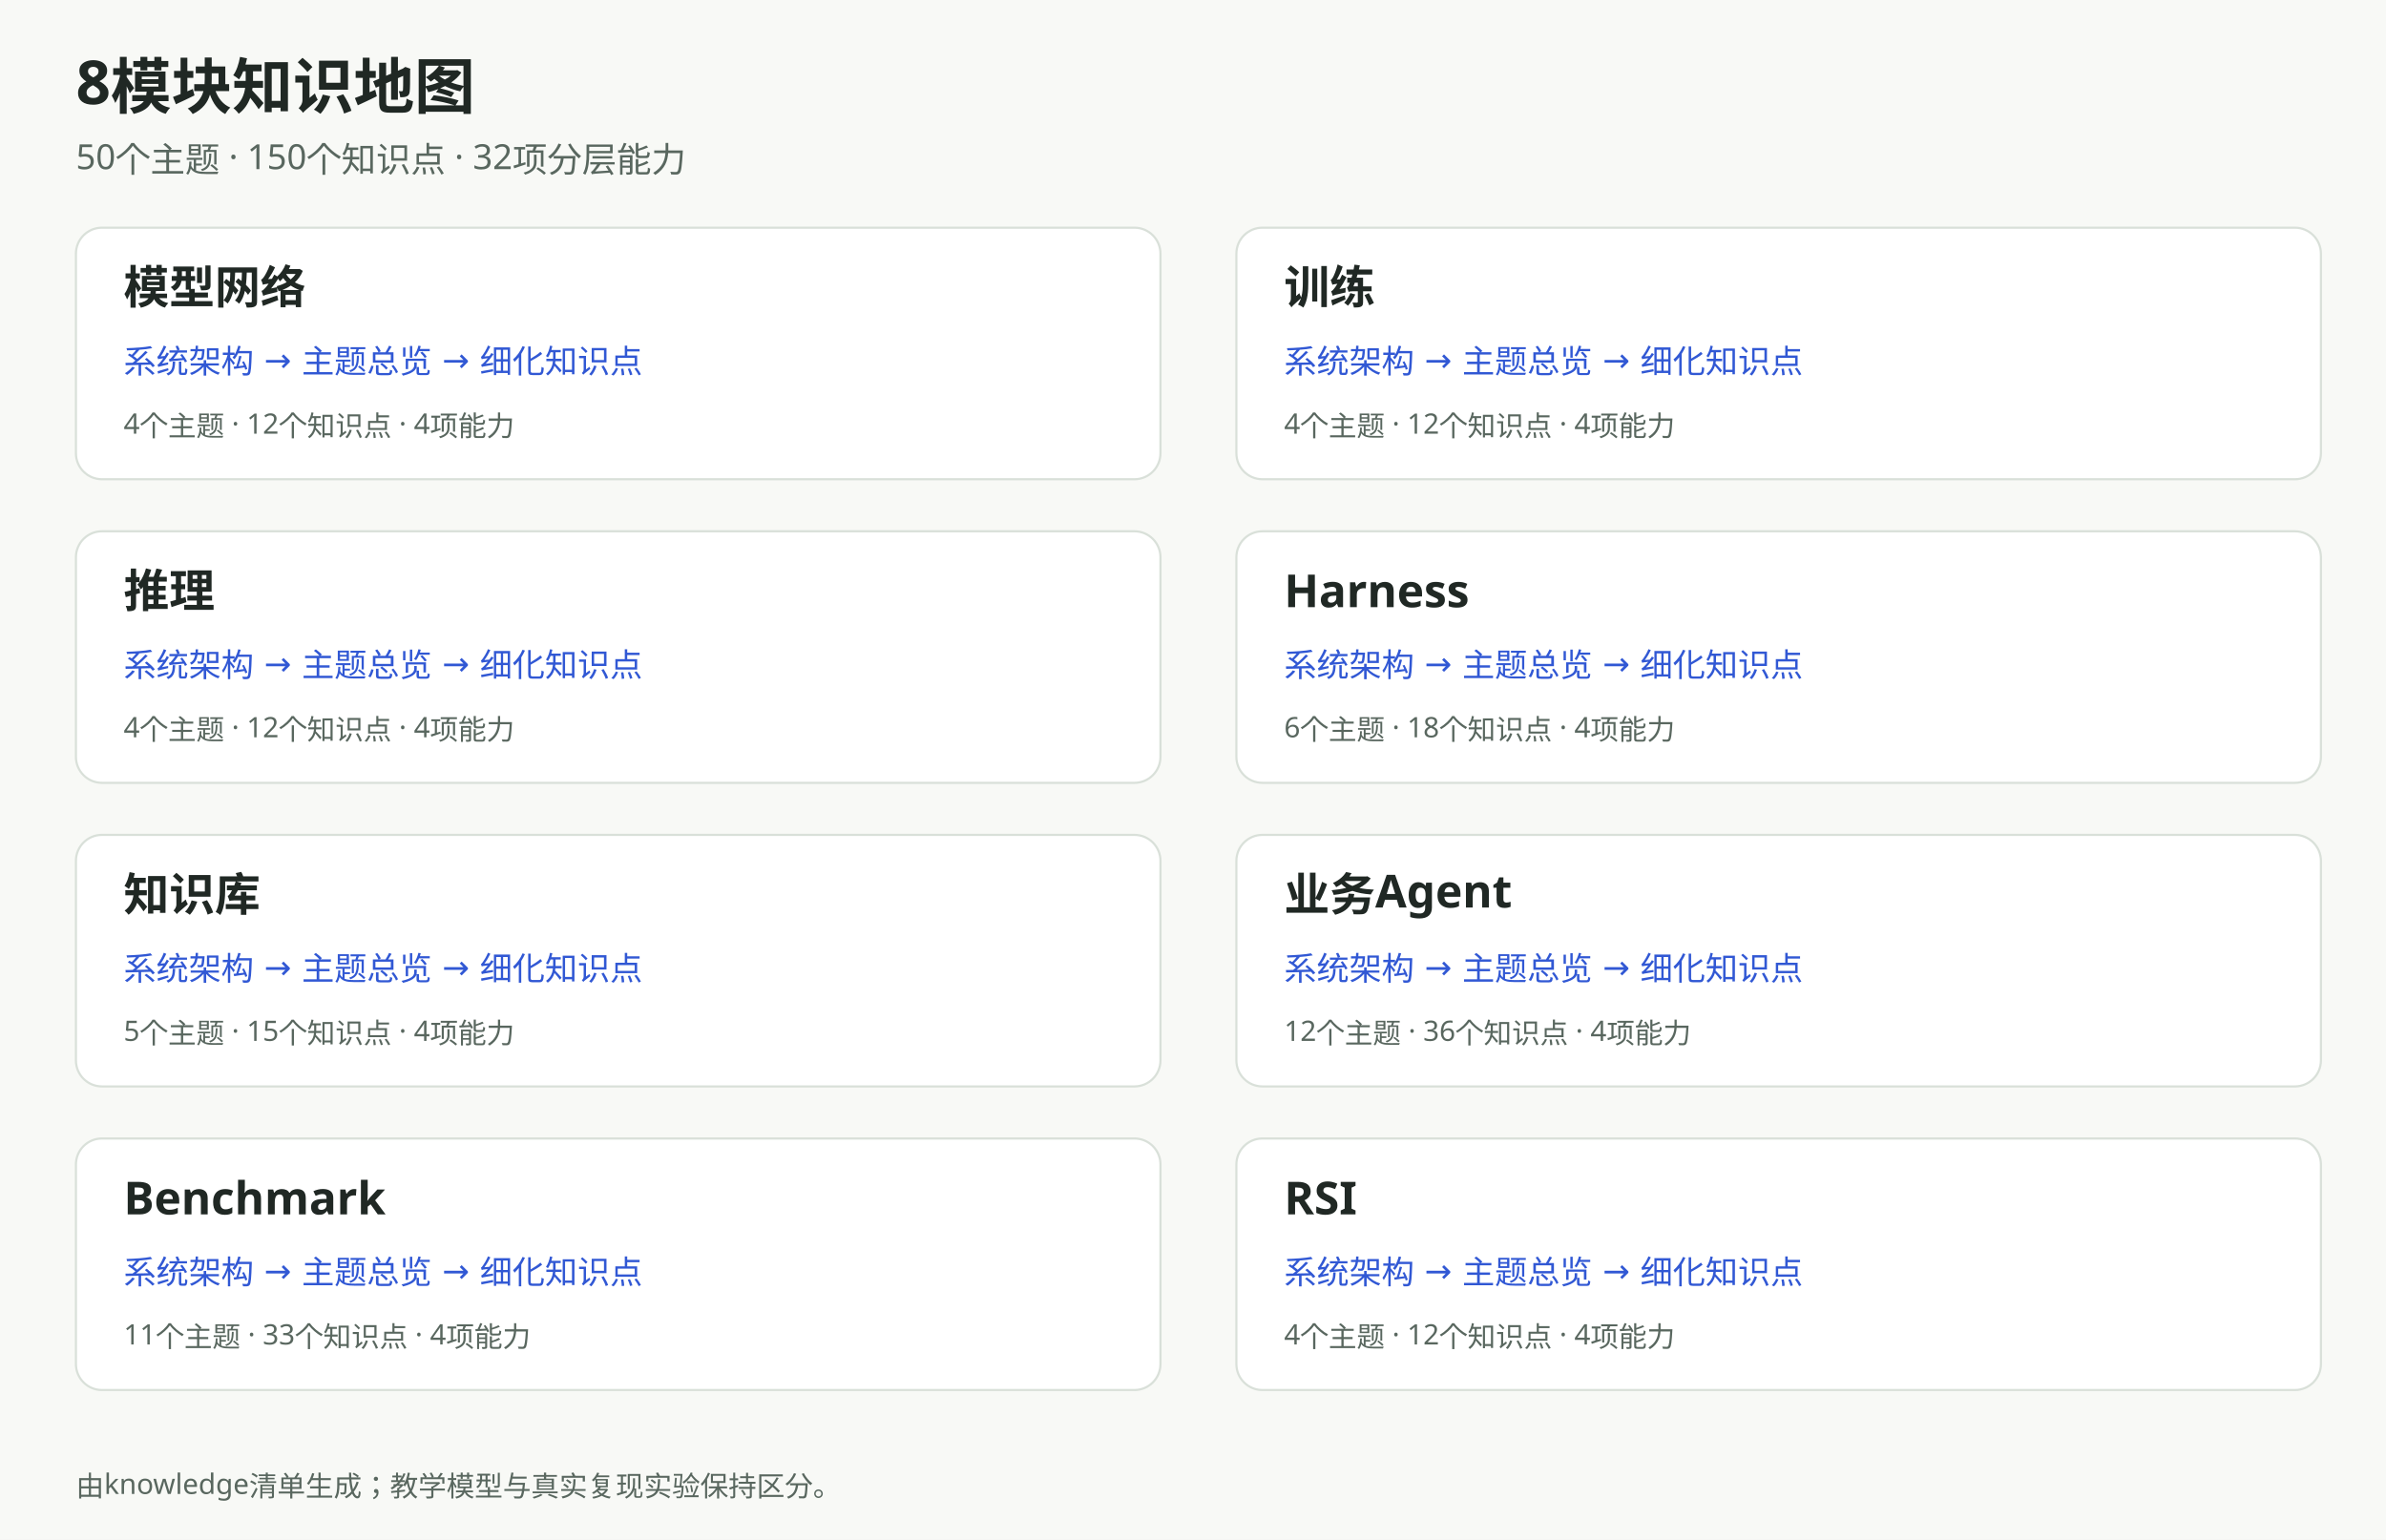
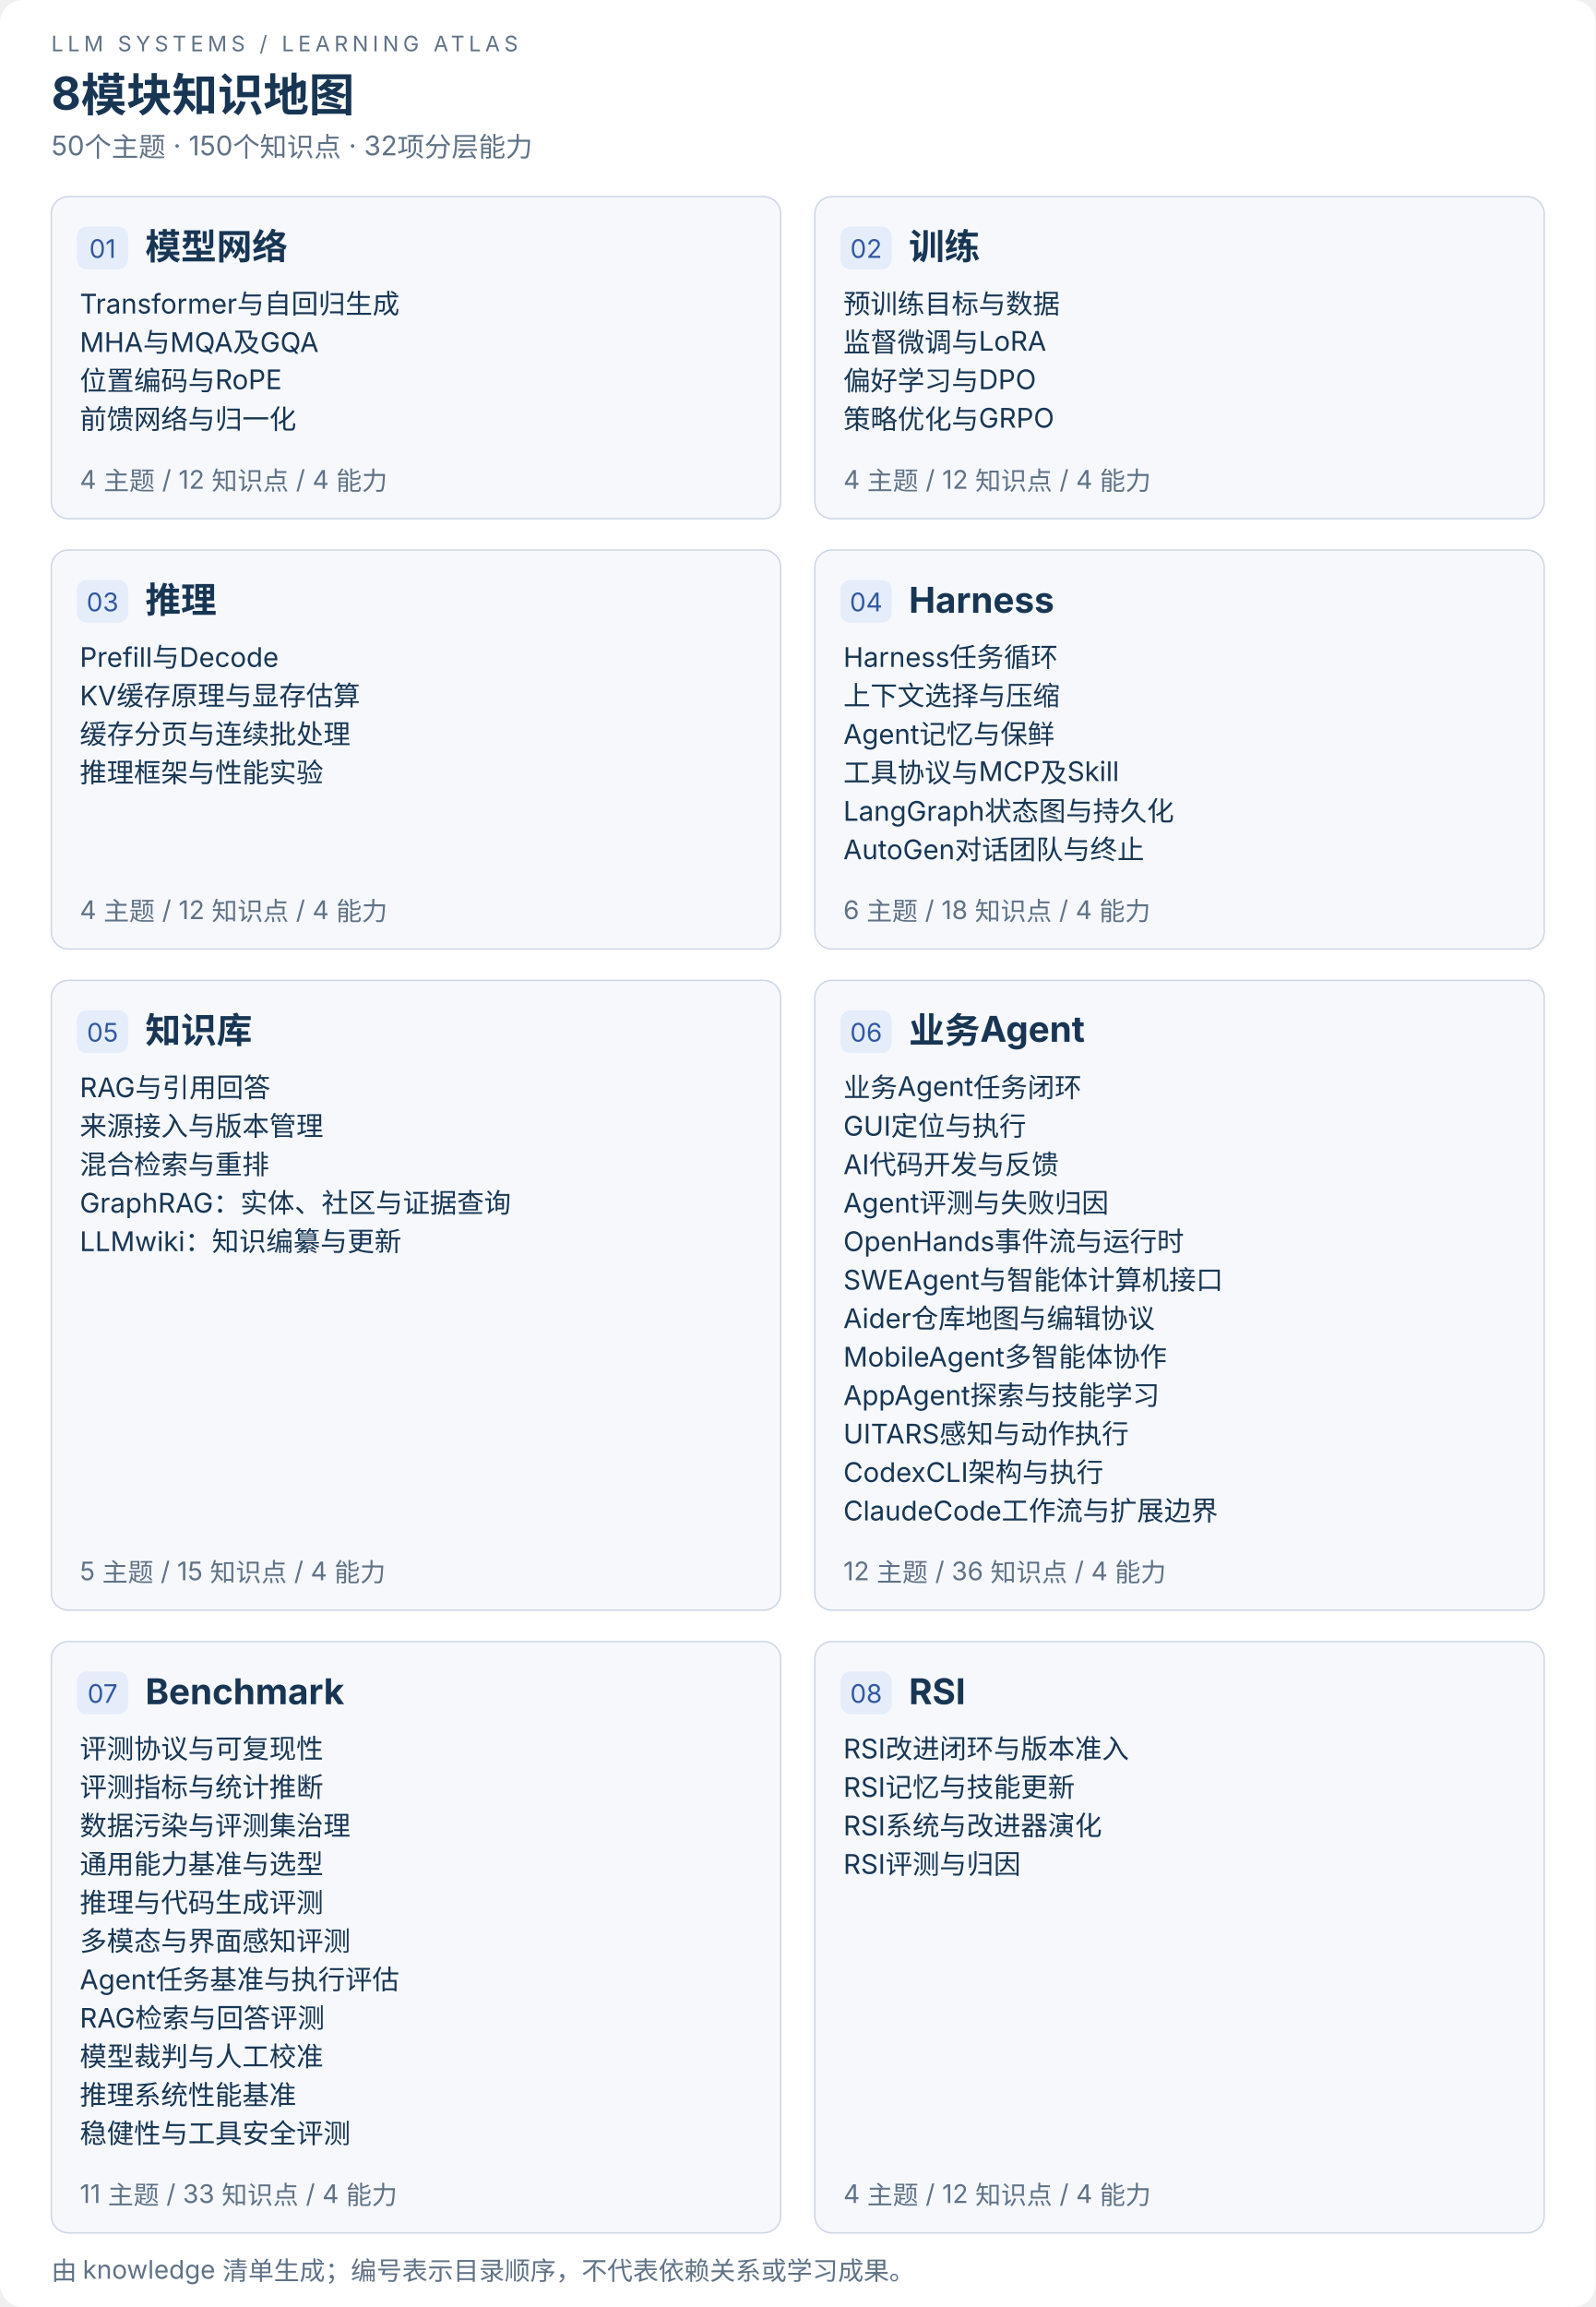
- <svg xmlns="http://www.w3.org/2000/svg" width="1100" height="710" viewBox="0 0 1100 710" role="img" aria-labelledby="title description">
-   <rect width="1100" height="710" fill="#f8f9f6" />
-   <g font-family="PingFang SC, Microsoft YaHei, sans-serif" fill="#202824">
-     <text x="35" y="48" font-size="28" font-weight="700">8模块知识地图</text>
-     <text x="35" y="78" font-size="16" fill="#59675f">50个主题 · 150个知识点 · 32项分层能力</text>
-     <rect x="35" y="105" width="500" height="116" rx="12" fill="#ffffff" stroke="#d9e0d9" />
-     <text x="57" y="140" font-size="21" font-weight="650">模型网络</text>
-     <text x="57" y="172" font-size="15" fill="#3158d4">系统架构 → 主题总览 → 细化知识点</text>
-     <text x="57" y="200" font-size="13" fill="#59675f">4个主题 · 12个知识点 · 4项能力</text>
-     <rect x="570" y="105" width="500" height="116" rx="12" fill="#ffffff" stroke="#d9e0d9" />
-     <text x="592" y="140" font-size="21" font-weight="650">训练</text>
-     <text x="592" y="172" font-size="15" fill="#3158d4">系统架构 → 主题总览 → 细化知识点</text>
-     <text x="592" y="200" font-size="13" fill="#59675f">4个主题 · 12个知识点 · 4项能力</text>
-     <rect x="35" y="245" width="500" height="116" rx="12" fill="#ffffff" stroke="#d9e0d9" />
-     <text x="57" y="280" font-size="21" font-weight="650">推理</text>
-     <text x="57" y="312" font-size="15" fill="#3158d4">系统架构 → 主题总览 → 细化知识点</text>
-     <text x="57" y="340" font-size="13" fill="#59675f">4个主题 · 12个知识点 · 4项能力</text>
-     <rect x="570" y="245" width="500" height="116" rx="12" fill="#ffffff" stroke="#d9e0d9" />
-     <text x="592" y="280" font-size="21" font-weight="650">Harness</text>
-     <text x="592" y="312" font-size="15" fill="#3158d4">系统架构 → 主题总览 → 细化知识点</text>
-     <text x="592" y="340" font-size="13" fill="#59675f">6个主题 · 18个知识点 · 4项能力</text>
-     <rect x="35" y="385" width="500" height="116" rx="12" fill="#ffffff" stroke="#d9e0d9" />
-     <text x="57" y="420" font-size="21" font-weight="650">知识库</text>
-     <text x="57" y="452" font-size="15" fill="#3158d4">系统架构 → 主题总览 → 细化知识点</text>
-     <text x="57" y="480" font-size="13" fill="#59675f">5个主题 · 15个知识点 · 4项能力</text>
-     <rect x="570" y="385" width="500" height="116" rx="12" fill="#ffffff" stroke="#d9e0d9" />
-     <text x="592" y="420" font-size="21" font-weight="650">业务Agent</text>
-     <text x="592" y="452" font-size="15" fill="#3158d4">系统架构 → 主题总览 → 细化知识点</text>
-     <text x="592" y="480" font-size="13" fill="#59675f">12个主题 · 36个知识点 · 4项能力</text>
-     <rect x="35" y="525" width="500" height="116" rx="12" fill="#ffffff" stroke="#d9e0d9" />
-     <text x="57" y="560" font-size="21" font-weight="650">Benchmark</text>
-     <text x="57" y="592" font-size="15" fill="#3158d4">系统架构 → 主题总览 → 细化知识点</text>
-     <text x="57" y="620" font-size="13" fill="#59675f">11个主题 · 33个知识点 · 4项能力</text>
-     <rect x="570" y="525" width="500" height="116" rx="12" fill="#ffffff" stroke="#d9e0d9" />
-     <text x="592" y="560" font-size="21" font-weight="650">RSI</text>
-     <text x="592" y="592" font-size="15" fill="#3158d4">系统架构 → 主题总览 → 细化知识点</text>
-     <text x="592" y="620" font-size="13" fill="#59675f">4个主题 · 12个知识点 · 4项能力</text>
-     <text x="35" y="690" font-size="13" fill="#59675f">由knowledge清单生成；教学模型与真实复现实验保持区分。</text>
+ <svg xmlns="http://www.w3.org/2000/svg" width="1120" height="1619" viewBox="0 0 1120 1619" role="img" aria-labelledby="title description">
+   <rect width="1120" height="1619" rx="16" fill="#ffffff" />
+   <g font-family="Inter, PingFang SC, Microsoft YaHei, Noto Sans CJK SC, sans-serif" fill="#183654">
+     <text x="36" y="36" font-size="15" letter-spacing="3" fill="#607286">LLM SYSTEMS / LEARNING ATLAS</text>
+     <text x="36" y="77" font-size="32" font-weight="700">8模块知识地图</text>
+     <text x="36" y="109" font-size="19" fill="#607286">50个主题 · 150个知识点 · 32项分层能力</text>
+     <rect x="36" y="138" width="512" height="226" rx="12" fill="#f6f8fc" stroke="#ccd6e3" />
+     <rect x="54" y="159" width="36" height="30" rx="7" fill="#e5edfa" />
+     <text x="72" y="181" text-anchor="middle" font-size="18" fill="#3158a0">01</text>
+     <text x="102" y="182" font-size="25" font-weight="650">模型网络</text>
+     <text x="56" y="343" font-size="18" fill="#607286">4 主题 / 12 知识点 / 4 能力</text>
+     <text x="56" y="220" font-size="19">Transformer与自回归生成</text>
+     <text x="56" y="247" font-size="19">MHA与MQA及GQA</text>
+     <text x="56" y="274" font-size="19">位置编码与RoPE</text>
+     <text x="56" y="301" font-size="19">前馈网络与归一化</text>
+     <rect x="572" y="138" width="512" height="226" rx="12" fill="#f6f8fc" stroke="#ccd6e3" />
+     <rect x="590" y="159" width="36" height="30" rx="7" fill="#e5edfa" />
+     <text x="608" y="181" text-anchor="middle" font-size="18" fill="#3158a0">02</text>
+     <text x="638" y="182" font-size="25" font-weight="650">训练</text>
+     <text x="592" y="343" font-size="18" fill="#607286">4 主题 / 12 知识点 / 4 能力</text>
+     <text x="592" y="220" font-size="19">预训练目标与数据</text>
+     <text x="592" y="247" font-size="19">监督微调与LoRA</text>
+     <text x="592" y="274" font-size="19">偏好学习与DPO</text>
+     <text x="592" y="301" font-size="19">策略优化与GRPO</text>
+     <rect x="36" y="386" width="512" height="280" rx="12" fill="#f6f8fc" stroke="#ccd6e3" />
+     <rect x="54" y="407" width="36" height="30" rx="7" fill="#e5edfa" />
+     <text x="72" y="429" text-anchor="middle" font-size="18" fill="#3158a0">03</text>
+     <text x="102" y="430" font-size="25" font-weight="650">推理</text>
+     <text x="56" y="645" font-size="18" fill="#607286">4 主题 / 12 知识点 / 4 能力</text>
+     <text x="56" y="468" font-size="19">Prefill与Decode</text>
+     <text x="56" y="495" font-size="19">KV缓存原理与显存估算</text>
+     <text x="56" y="522" font-size="19">缓存分页与连续批处理</text>
+     <text x="56" y="549" font-size="19">推理框架与性能实验</text>
+     <rect x="572" y="386" width="512" height="280" rx="12" fill="#f6f8fc" stroke="#ccd6e3" />
+     <rect x="590" y="407" width="36" height="30" rx="7" fill="#e5edfa" />
+     <text x="608" y="429" text-anchor="middle" font-size="18" fill="#3158a0">04</text>
+     <text x="638" y="430" font-size="25" font-weight="650">Harness</text>
+     <text x="592" y="645" font-size="18" fill="#607286">6 主题 / 18 知识点 / 4 能力</text>
+     <text x="592" y="468" font-size="19">Harness任务循环</text>
+     <text x="592" y="495" font-size="19">上下文选择与压缩</text>
+     <text x="592" y="522" font-size="19">Agent记忆与保鲜</text>
+     <text x="592" y="549" font-size="19">工具协议与MCP及Skill</text>
+     <text x="592" y="576" font-size="19">LangGraph状态图与持久化</text>
+     <text x="592" y="603" font-size="19">AutoGen对话团队与终止</text>
+     <rect x="36" y="688" width="512" height="442" rx="12" fill="#f6f8fc" stroke="#ccd6e3" />
+     <rect x="54" y="709" width="36" height="30" rx="7" fill="#e5edfa" />
+     <text x="72" y="731" text-anchor="middle" font-size="18" fill="#3158a0">05</text>
+     <text x="102" y="732" font-size="25" font-weight="650">知识库</text>
+     <text x="56" y="1109" font-size="18" fill="#607286">5 主题 / 15 知识点 / 4 能力</text>
+     <text x="56" y="770" font-size="19">RAG与引用回答</text>
+     <text x="56" y="797" font-size="19">来源接入与版本管理</text>
+     <text x="56" y="824" font-size="19">混合检索与重排</text>
+     <text x="56" y="851" font-size="19">GraphRAG：实体、社区与证据查询</text>
+     <text x="56" y="878" font-size="19">LLMwiki：知识编纂与更新</text>
+     <rect x="572" y="688" width="512" height="442" rx="12" fill="#f6f8fc" stroke="#ccd6e3" />
+     <rect x="590" y="709" width="36" height="30" rx="7" fill="#e5edfa" />
+     <text x="608" y="731" text-anchor="middle" font-size="18" fill="#3158a0">06</text>
+     <text x="638" y="732" font-size="25" font-weight="650">业务Agent</text>
+     <text x="592" y="1109" font-size="18" fill="#607286">12 主题 / 36 知识点 / 4 能力</text>
+     <text x="592" y="770" font-size="19">业务Agent任务闭环</text>
+     <text x="592" y="797" font-size="19">GUI定位与执行</text>
+     <text x="592" y="824" font-size="19">AI代码开发与反馈</text>
+     <text x="592" y="851" font-size="19">Agent评测与失败归因</text>
+     <text x="592" y="878" font-size="19">OpenHands事件流与运行时</text>
+     <text x="592" y="905" font-size="19">SWEAgent与智能体计算机接口</text>
+     <text x="592" y="932" font-size="19">Aider仓库地图与编辑协议</text>
+     <text x="592" y="959" font-size="19">MobileAgent多智能体协作</text>
+     <text x="592" y="986" font-size="19">AppAgent探索与技能学习</text>
+     <text x="592" y="1013" font-size="19">UITARS感知与动作执行</text>
+     <text x="592" y="1040" font-size="19">CodexCLI架构与执行</text>
+     <text x="592" y="1067" font-size="19">ClaudeCode工作流与扩展边界</text>
+     <rect x="36" y="1152" width="512" height="415" rx="12" fill="#f6f8fc" stroke="#ccd6e3" />
+     <rect x="54" y="1173" width="36" height="30" rx="7" fill="#e5edfa" />
+     <text x="72" y="1195" text-anchor="middle" font-size="18" fill="#3158a0">07</text>
+     <text x="102" y="1196" font-size="25" font-weight="650">Benchmark</text>
+     <text x="56" y="1546" font-size="18" fill="#607286">11 主题 / 33 知识点 / 4 能力</text>
+     <text x="56" y="1234" font-size="19">评测协议与可复现性</text>
+     <text x="56" y="1261" font-size="19">评测指标与统计推断</text>
+     <text x="56" y="1288" font-size="19">数据污染与评测集治理</text>
+     <text x="56" y="1315" font-size="19">通用能力基准与选型</text>
+     <text x="56" y="1342" font-size="19">推理与代码生成评测</text>
+     <text x="56" y="1369" font-size="19">多模态与界面感知评测</text>
+     <text x="56" y="1396" font-size="19">Agent任务基准与执行评估</text>
+     <text x="56" y="1423" font-size="19">RAG检索与回答评测</text>
+     <text x="56" y="1450" font-size="19">模型裁判与人工校准</text>
+     <text x="56" y="1477" font-size="19">推理系统性能基准</text>
+     <text x="56" y="1504" font-size="19">稳健性与工具安全评测</text>
+     <rect x="572" y="1152" width="512" height="415" rx="12" fill="#f6f8fc" stroke="#ccd6e3" />
+     <rect x="590" y="1173" width="36" height="30" rx="7" fill="#e5edfa" />
+     <text x="608" y="1195" text-anchor="middle" font-size="18" fill="#3158a0">08</text>
+     <text x="638" y="1196" font-size="25" font-weight="650">RSI</text>
+     <text x="592" y="1546" font-size="18" fill="#607286">4 主题 / 12 知识点 / 4 能力</text>
+     <text x="592" y="1234" font-size="19">RSI改进闭环与版本准入</text>
+     <text x="592" y="1261" font-size="19">RSI记忆与技能更新</text>
+     <text x="592" y="1288" font-size="19">RSI系统与改进器演化</text>
+     <text x="592" y="1315" font-size="19">RSI评测与归因</text>
+     <text x="36" y="1600" font-size="18" fill="#607286">由 knowledge 清单生成；编号表示目录顺序，不代表依赖关系或学习成果。</text>
  </g>
</svg>
